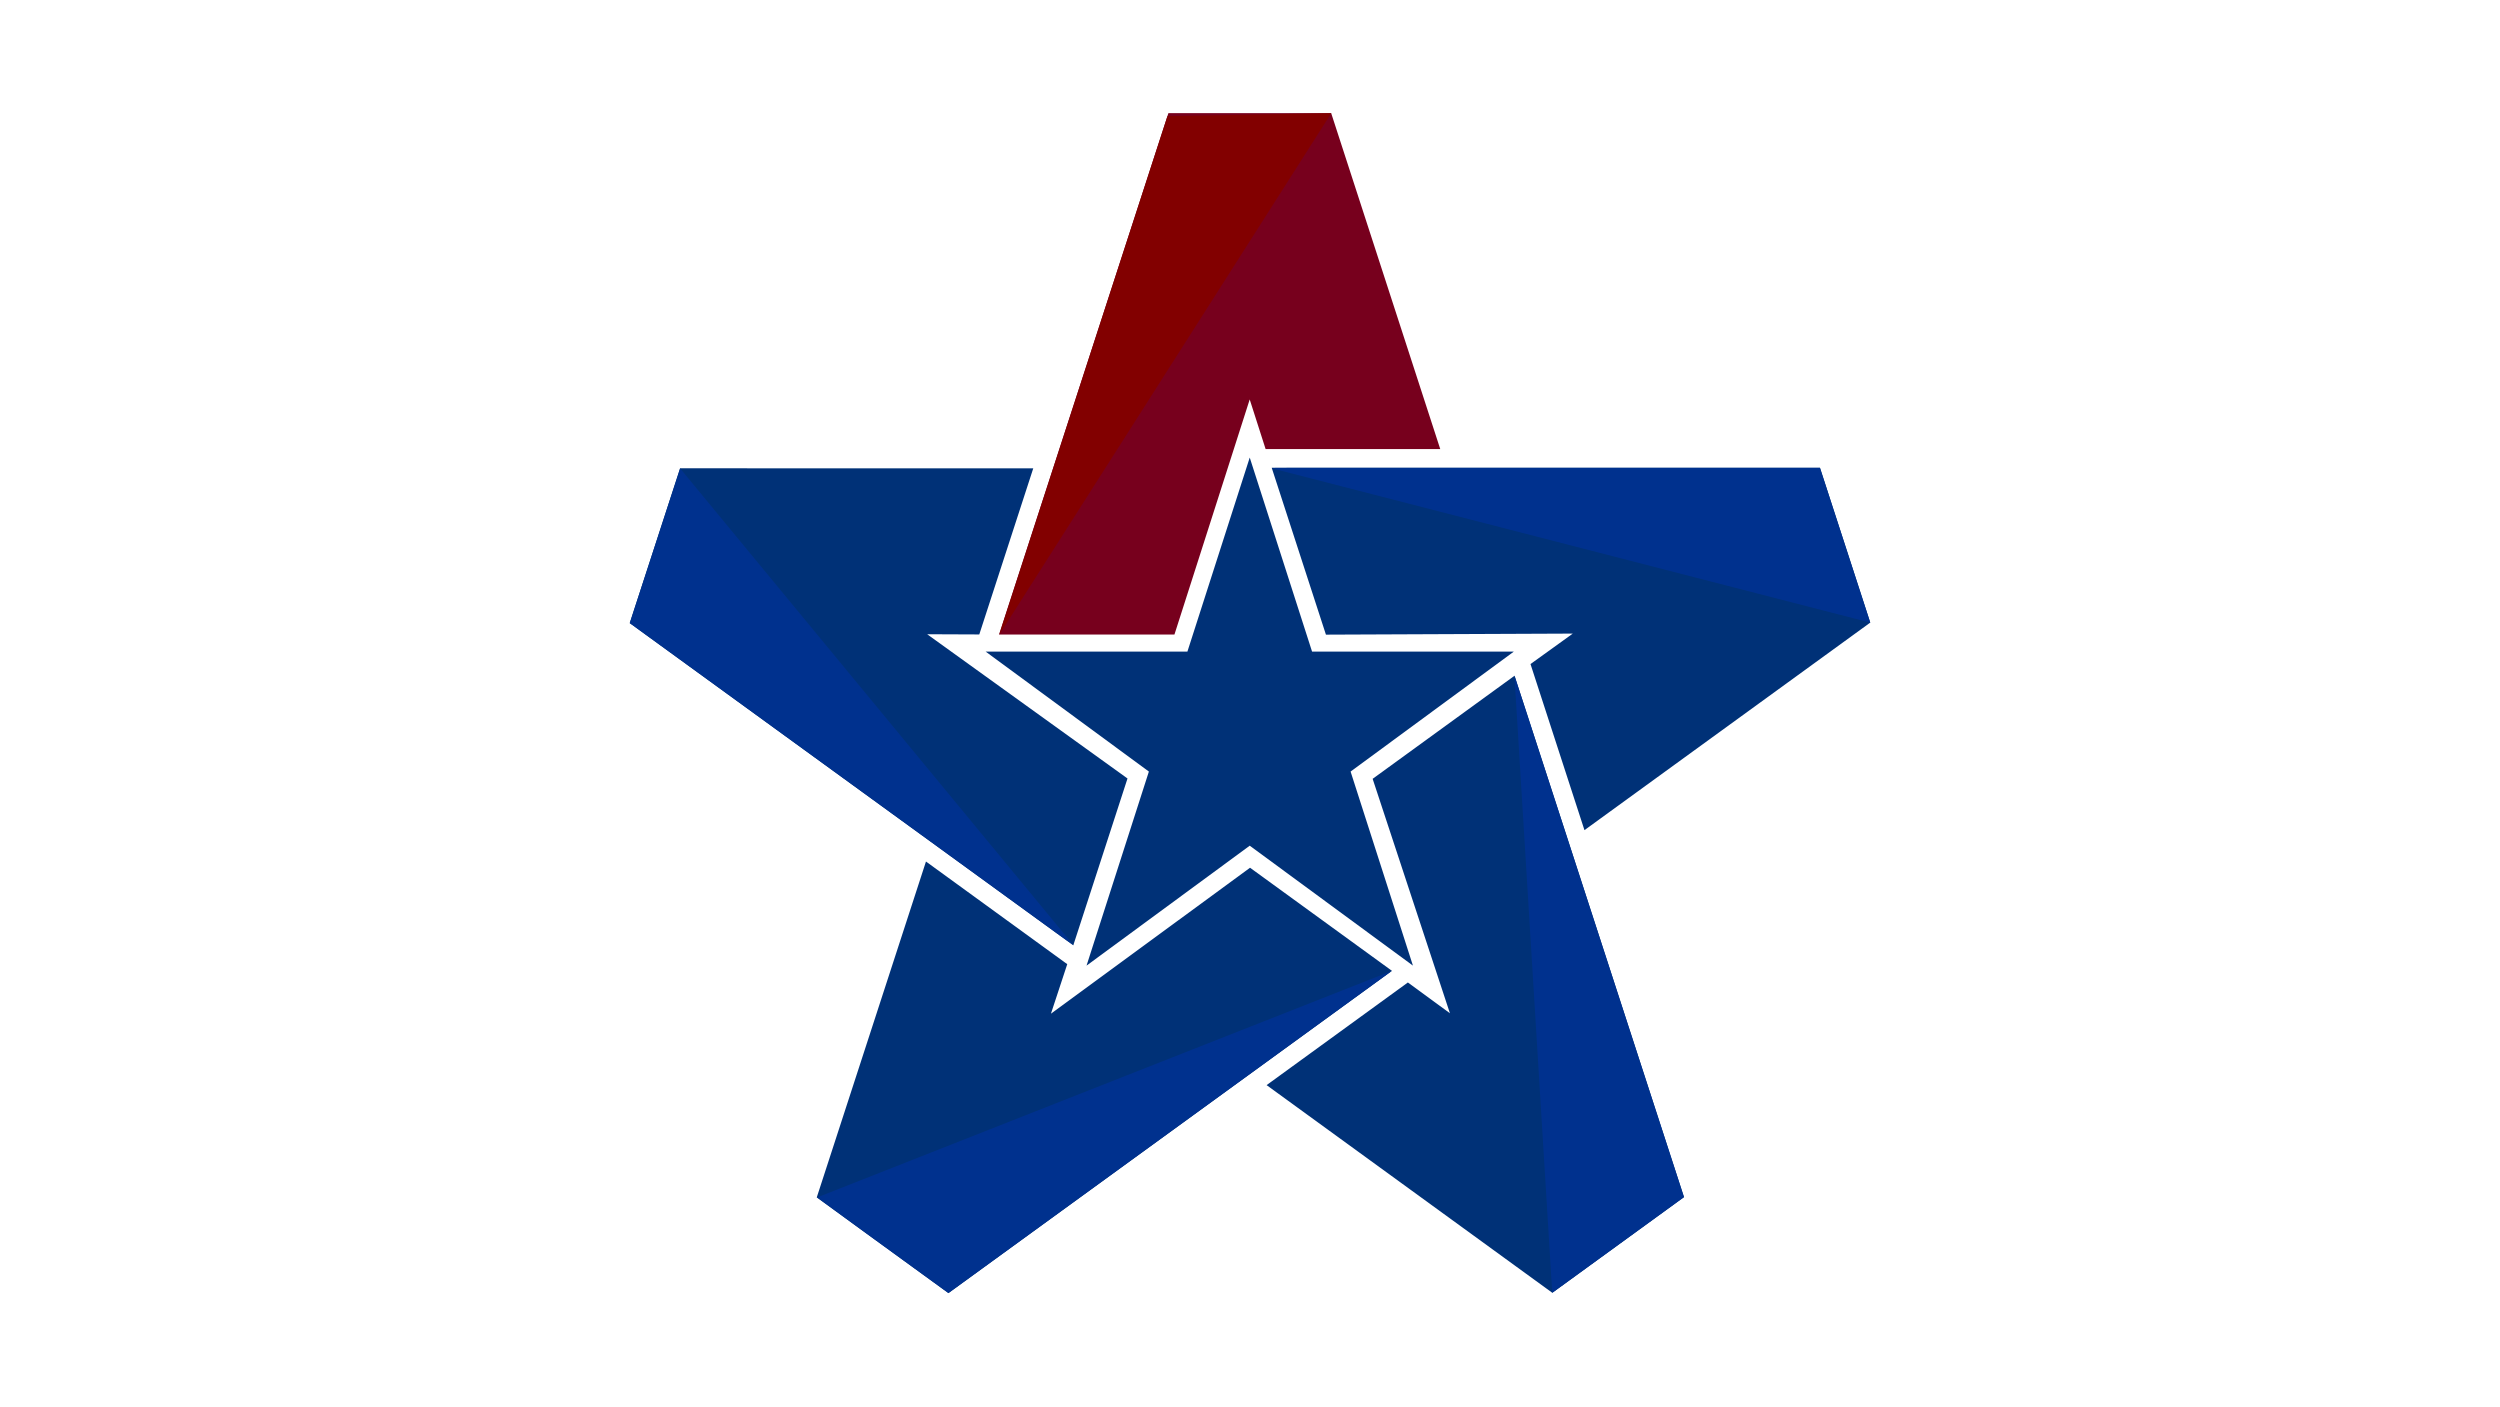
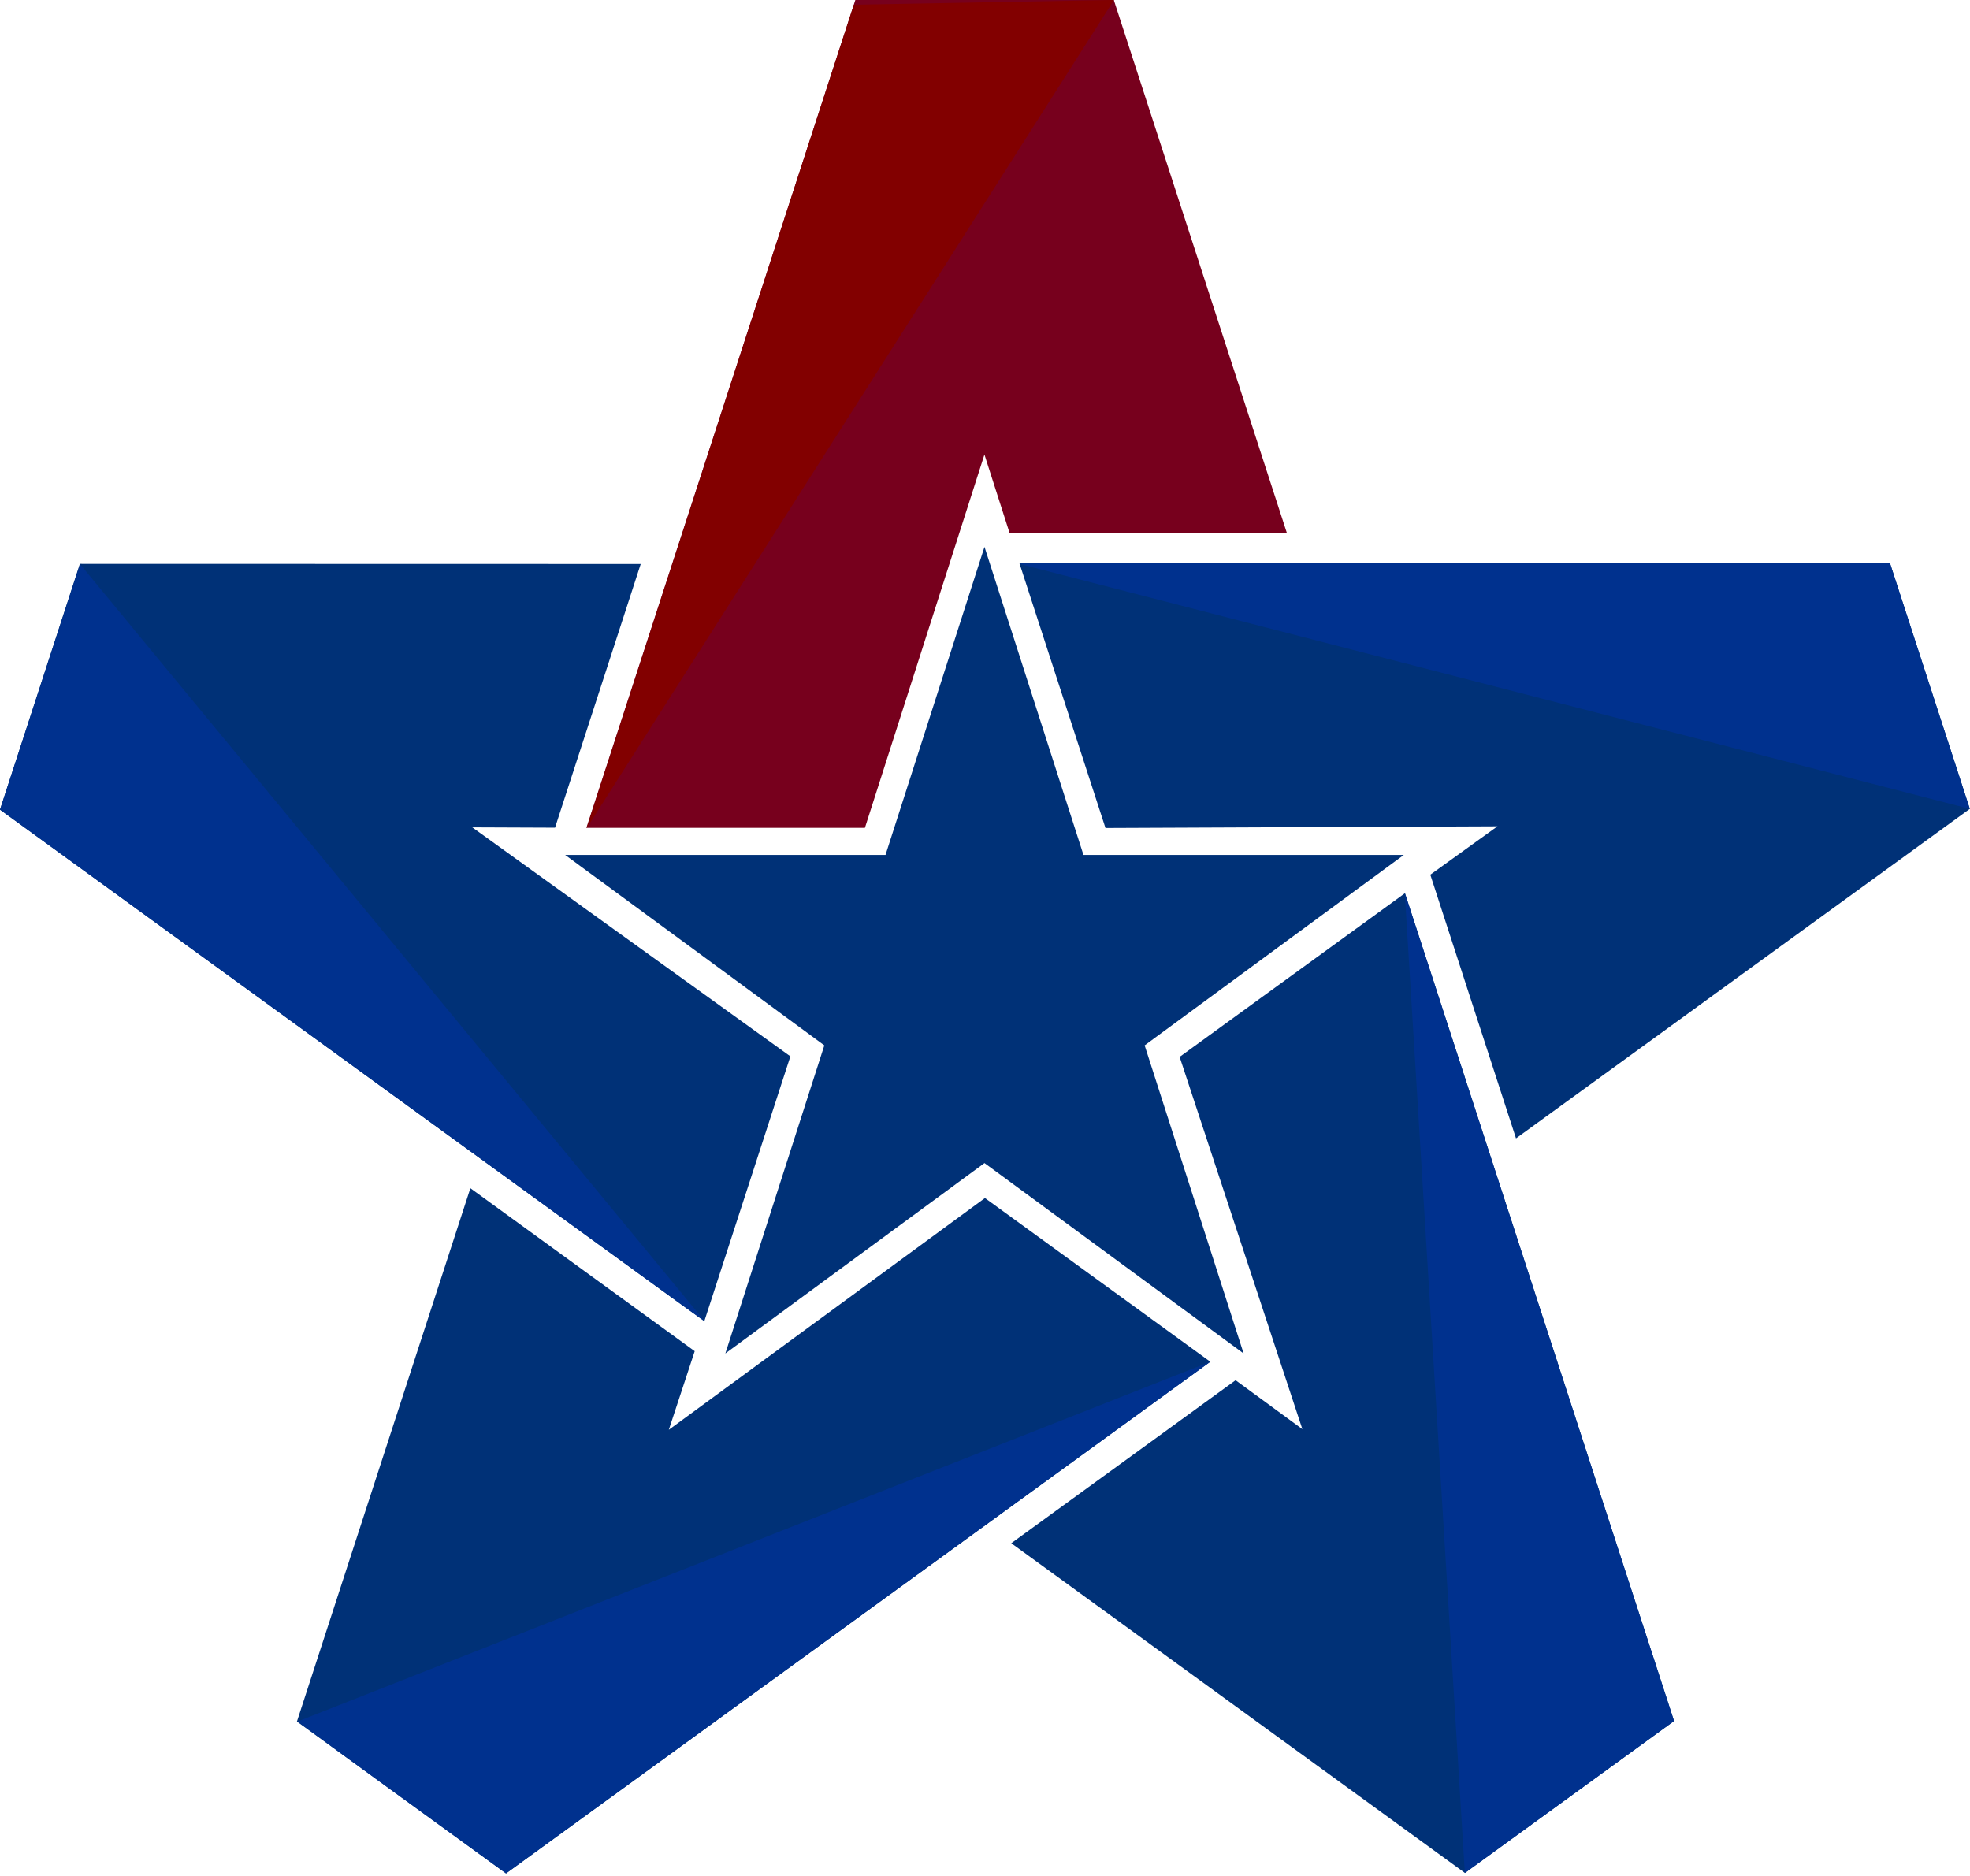
- <svg xmlns="http://www.w3.org/2000/svg" viewBox="0 0 1600 900" version="1.1" xml:space="preserve" style="fill-rule:evenodd;clip-rule:evenodd;stroke-linejoin:round;stroke-miterlimit:1.414;">
-   <g id="Star">
-     <path id="Centre-star" d="M799.829,292.843l39.895,124.198l129.101,0l-104.445,76.759l39.894,124.198l-104.445,-76.759l-104.445,76.759l39.895,-124.198l-104.445,-76.759l129.101,0l39.894,-124.198Z" style="fill:#003177;" />
-     <path id="Top" d="M851.955,72.417l69.804,215l-111.766,0l-10.18,-31.769l-48.176,150.469l-112.264,0l108.402,-333.7l104.18,0Z" style="fill:#77001d;" />
+ <svg xmlns="http://www.w3.org/2000/svg" viewBox="0 0 794 756" version="1.1" xml:space="preserve" style="fill-rule:evenodd;clip-rule:evenodd;stroke-linejoin:round;stroke-miterlimit:10;">
+   <g id="Star" transform="matrix(1,0,0,1,-403.206,-105.419)">
+     <g id="Centre-star" transform="matrix(1.07979,0,0,1.09224,39.2209,95.5205)">
+       <path d="M704.563,210.874L741.51,324.584L861.071,324.584L764.344,394.861L801.291,508.571L704.563,438.295L607.835,508.571L644.782,394.861L548.054,324.584L667.616,324.584L704.563,210.874Z" style="fill:rgb(0,49,119);" />
+     </g>
+     <path id="Top" d="M852.123,105.419L921.927,320.419L810.162,320.419L799.981,288.65L751.805,439.119L639.541,439.119L747.943,105.419L852.123,105.419Z" style="fill:rgb(119,0,29);" />
    <clipPath id="_clip1">
-       <path id="Top1" d="M851.955,72.417l69.804,215l-111.766,0l-10.18,-31.769l-48.176,150.469l-112.264,0l108.402,-333.7l104.18,0Z" />
+       <path id="Top1" d="M852.123,105.419L921.927,320.419L810.162,320.419L799.981,288.65L751.805,439.119L639.541,439.119L747.943,105.419L852.123,105.419Z" />
    </clipPath>
    <g clip-path="url(#_clip1)">
-       <path d="M639.452,406.305l212.579,-333.903l-104.852,1.916l-107.727,331.987" style="fill:#820000;" />
+       <g transform="matrix(0.312472,-0.944847,0.923703,0.305479,108.718,1116.82)">
+         <path d="M813.877,299.434L1199.5,399.123L1164.59,297.42L813.877,299.434" style="fill:rgb(130,0,0);" />
+       </g>
    </g>
-     <path id="Fill" d="M522.717,766.347l69.902,-214.968l90.42,65.694l-10.438,31.686l127.42,-93.415l90.823,65.987l-283.843,206.252l-84.284,-61.236Zm470.754,61.036l-182.846,-132.909l90.42,-65.694l26.91,19.718l-49.468,-150.05l90.823,-65.987l108.445,333.686l-84.284,61.236Zm-558.24,-527.681l226.048,0.051l-34.538,106.296l-33.36,-0.136l128.218,92.316l-34.692,106.769l-283.869,-206.215l32.193,-99.081Zm761.731,98.763l-182.906,132.827l-34.538,-106.296l27.069,-19.499l-157.992,0.679l-34.692,-106.769l350.866,-0.023l32.193,99.081Z" style="fill:#003177;" />
-     <clipPath id="_clip2">
-       <path d="M522.717,766.347l69.902,-214.968l90.42,65.694l-10.438,31.686l127.42,-93.415l90.823,65.987l-283.843,206.252l-84.284,-61.236Zm470.754,61.036l-182.846,-132.909l90.42,-65.694l26.91,19.718l-49.468,-150.05l90.823,-65.987l108.445,333.686l-84.284,61.236Zm-558.24,-527.681l226.048,0.051l-34.538,106.296l-33.36,-0.136l128.218,92.316l-34.692,106.769l-283.869,-206.215l32.193,-99.081Zm761.731,98.763l-182.906,132.827l-34.538,-106.296l27.069,-19.499l-157.992,0.679l-34.692,-106.769l350.866,-0.023l32.193,99.081Z" />
-     </clipPath>
-     <g clip-path="url(#_clip2)">
-       <path d="M815,300l384.5,99.123l-34.91,-101.703l-350.491,2.048" style="fill:#00318e;" />
-       <path d="M687.115,605.022l-251.804,-305.196l-33.337,102.199l285.141,202.997" style="fill:#00318e;" />
-       <path d="M969.23,432.351l24.217,395.233l84.838,-61.429l-109.055,-333.804" style="fill:#00318e;" />
-       <path d="M890.828,621.336l-367.872,145.01l83.822,61.36l284.05,-206.37" style="fill:#00318e;" />
+     <g id="Fill" transform="matrix(1,0,0,1,-14.8318,70)">
+       <path d="M537.717,729.35L607.619,514.381L698.039,580.075L687.601,611.761L815.021,518.346L905.844,584.333L622.001,790.585L537.717,729.35ZM1008.47,790.385L825.625,657.476L916.045,591.782L942.955,611.5L893.487,461.45L984.31,395.463L1092.76,729.149L1008.47,790.385ZM450.231,262.704L676.279,262.755L641.741,369.051L608.381,368.915L736.599,461.232L701.907,568L418.038,361.785L450.231,262.704ZM1211.96,361.468L1029.06,494.294L994.518,387.998L1021.59,368.499L863.595,369.178L828.903,262.409L1179.77,262.386L1211.96,361.468Z" style="fill:rgb(0,49,119);" />
+       <clipPath id="_clip2">
+         <path d="M537.717,729.35L607.619,514.381L698.039,580.075L687.601,611.761L815.021,518.346L905.844,584.333L622.001,790.585L537.717,729.35ZM1008.47,790.385L825.625,657.476L916.045,591.782L942.955,611.5L893.487,461.45L984.31,395.463L1092.76,729.149L1008.47,790.385ZM450.231,262.704L676.279,262.755L641.741,369.051L608.381,368.915L736.599,461.232L701.907,568L418.038,361.785L450.231,262.704ZM1211.96,361.468L1029.06,494.294L994.518,387.998L1021.59,368.499L863.595,369.178L828.903,262.409L1179.77,262.386L1211.96,361.468Z" />
+       </clipPath>
+       <g clip-path="url(#_clip2)">
+         <g transform="matrix(1,0,0,1,15,-36.9979)">
+           <path d="M815,300L1199.5,399.123L1164.59,297.42L814.099,299.468" style="fill:rgb(0,49,142);" />
+         </g>
+         <g transform="matrix(-0.809017,-0.587785,0.587785,-0.809017,1184.33,1290.17)">
+           <path d="M814.588,300.794L1197.69,399.695L1164.59,297.42L814.588,300.794" style="fill:rgb(0,49,142);" />
+         </g>
+         <g transform="matrix(0.309017,0.951057,-0.951057,0.309017,1016.27,-470.342)">
+           <path d="M813.424,297.986L1196.8,397.088L1164.59,297.42L813.424,297.986" style="fill:rgb(0,49,142);" />
+         </g>
+         <g transform="matrix(-0.809017,0.587785,-0.587785,-0.809017,1738.77,346.797)">
+           <path d="M813.488,297.417L1196.34,396.331L1164.59,297.42L813.488,297.417" style="fill:rgb(0,49,142);" />
+         </g>
+       </g>
    </g>
-     <g id="Layer2" />
  </g>
</svg>
